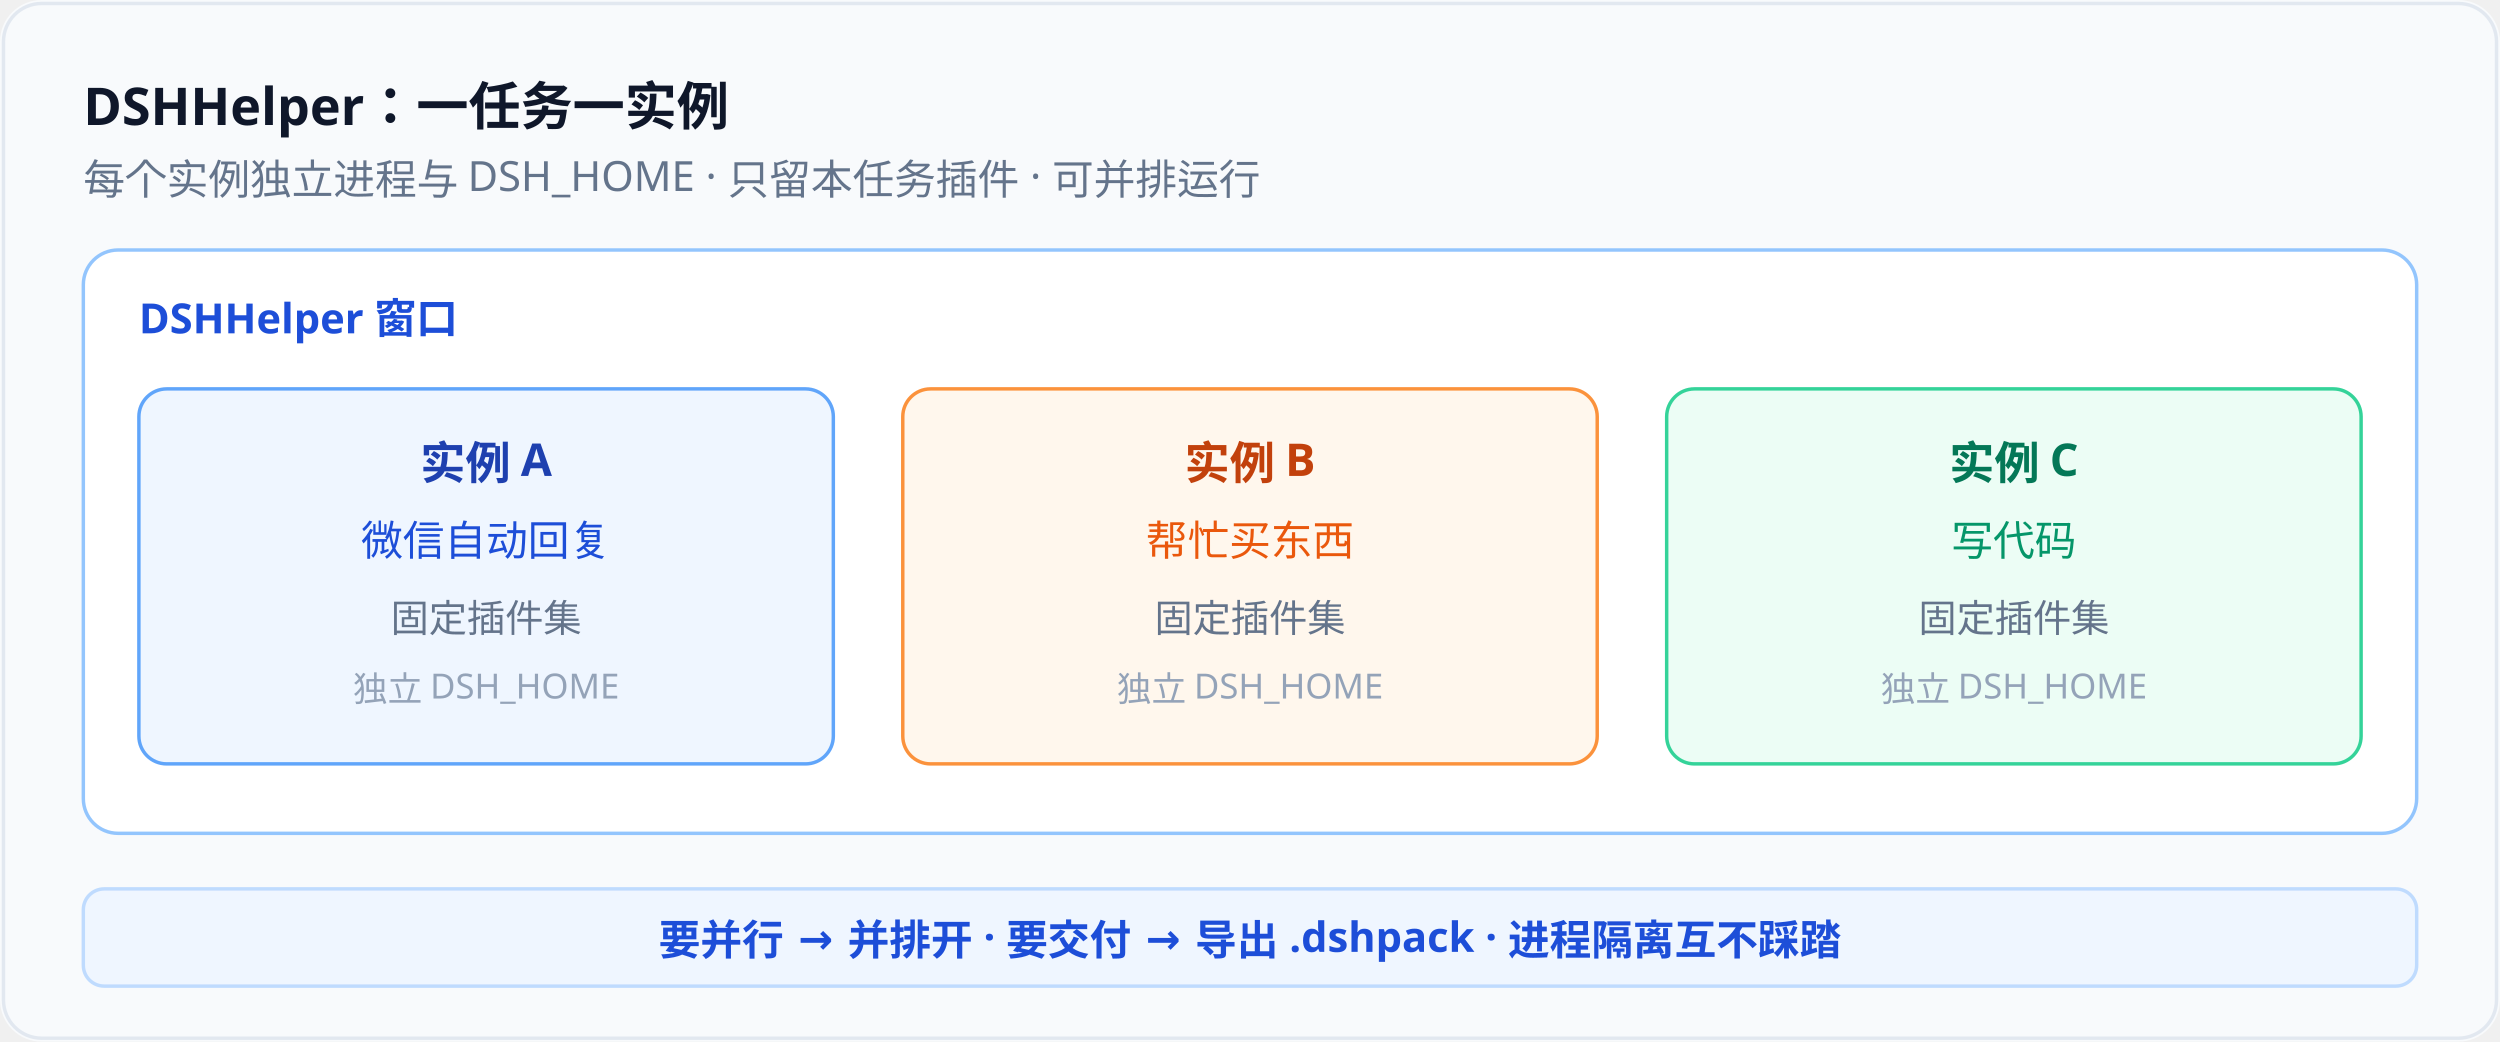
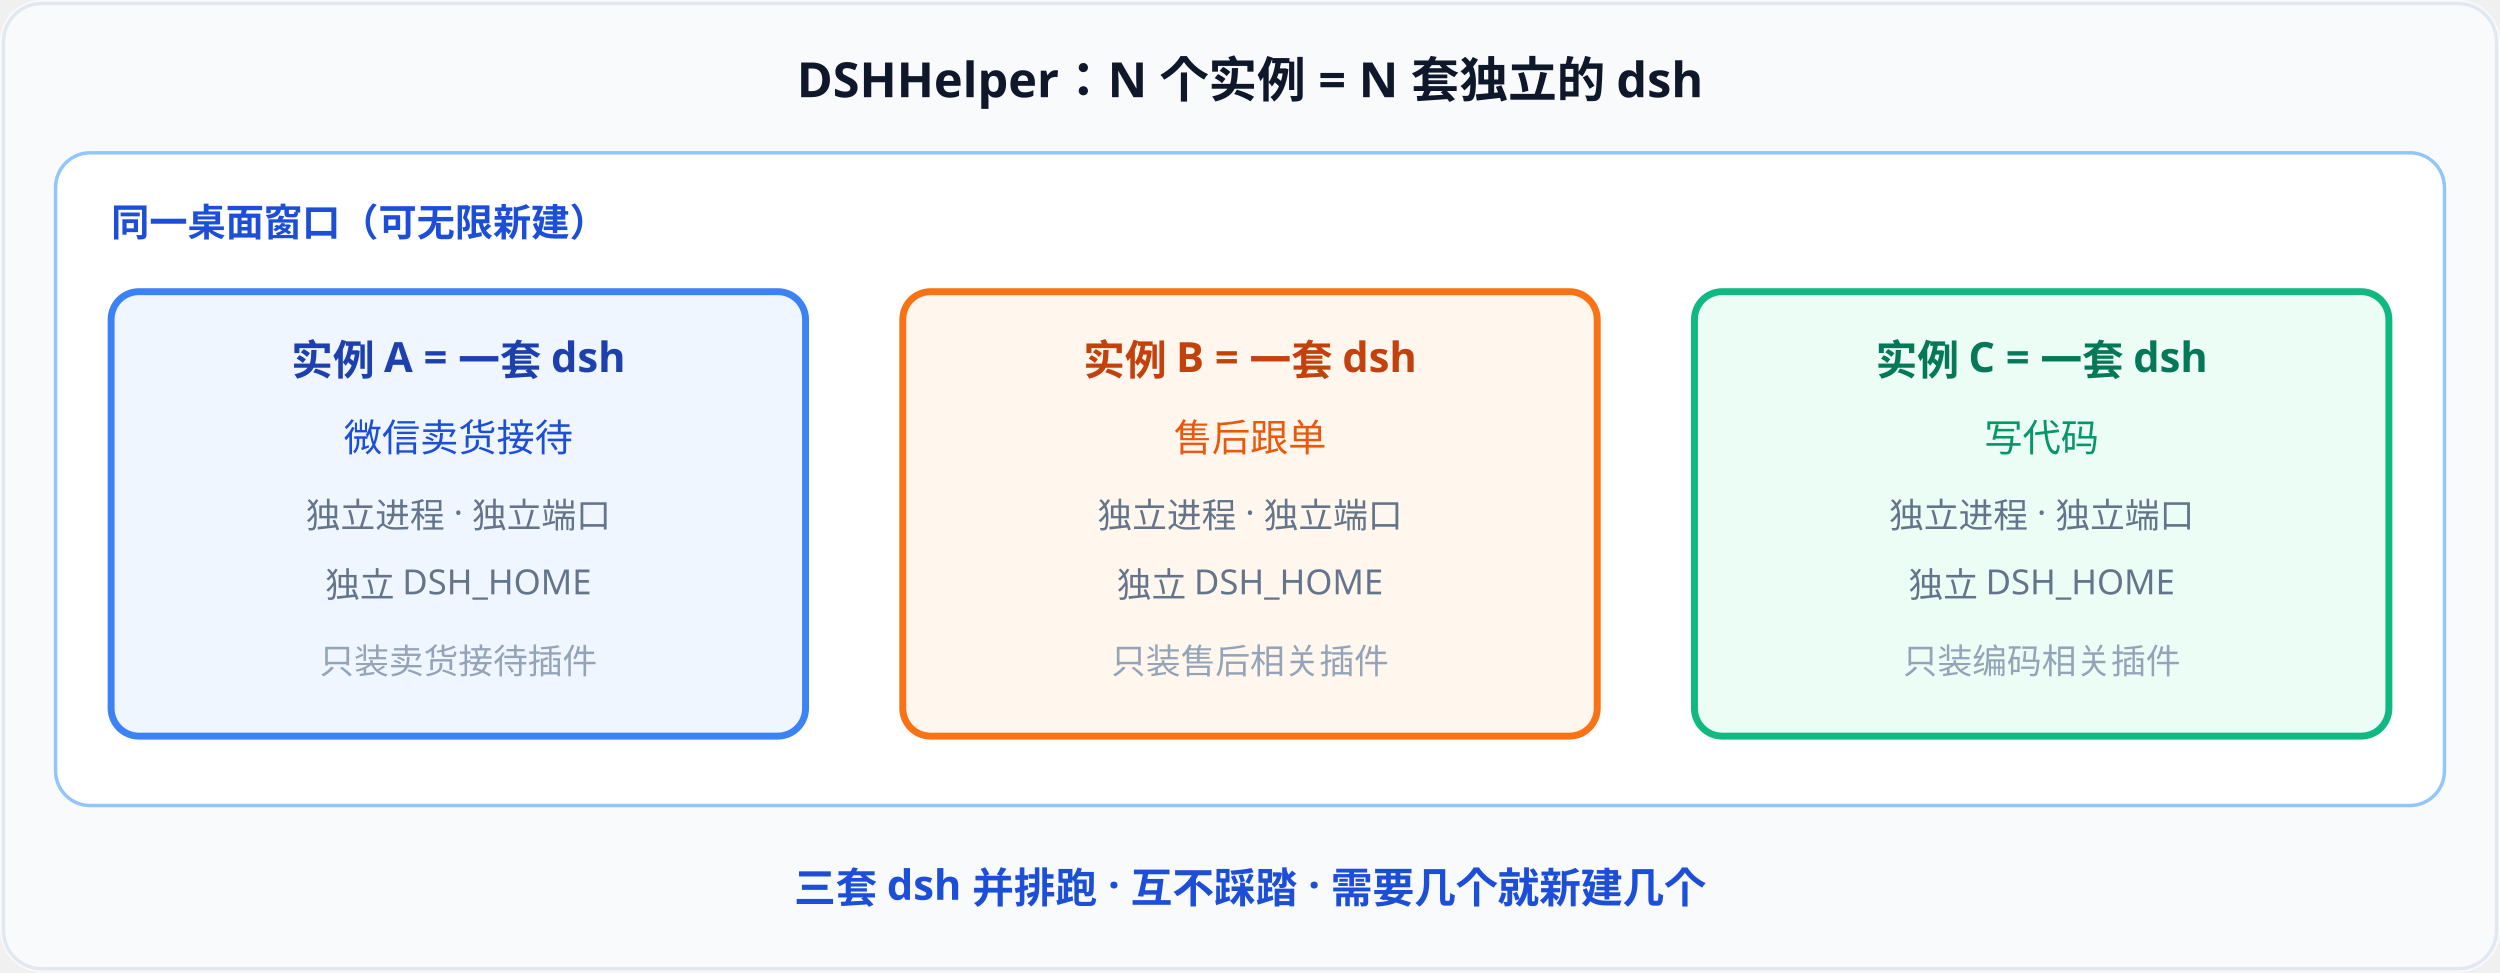
- <svg xmlns="http://www.w3.org/2000/svg" viewBox="0 0 720 300" fill="none">
-   <rect width="720" height="300" rx="12" fill="#f8fafc" />
-   <rect x="1" y="1" width="718" height="298" rx="11" stroke="#e2e8f0" />
-   <text x="24" y="36" font-family="Segoe UI, Microsoft YaHei, sans-serif" font-size="15" font-weight="700" fill="#0f172a">DSHHelper：一任务一实例</text>
-   <text x="24" y="56" font-family="Segoe UI, Microsoft YaHei, sans-serif" font-size="12" fill="#64748b">每个实例独立进程与 DSH_HOME · 只留本任务插件 · 可并排运行</text>
-   <rect x="24" y="72" width="672" height="168" rx="10" fill="#fff" stroke="#93c5fd" />
-   <text x="40" y="96" font-family="Segoe UI, Microsoft YaHei, sans-serif" font-size="12" font-weight="600" fill="#1d4ed8">DSHHelper 窗口</text>
-   <rect x="40" y="112" width="200" height="108" rx="8" fill="#eff6ff" stroke="#60a5fa" />
-   <text x="140" y="138" text-anchor="middle" font-family="Segoe UI, Microsoft YaHei, sans-serif" font-size="13" font-weight="700" fill="#1e40af">实例 A</text>
-   <text x="140" y="160" text-anchor="middle" font-family="Segoe UI, Microsoft YaHei, sans-serif" font-size="12" fill="#1d4ed8">微信自动回复</text>
-   <text x="140" y="182" text-anchor="middle" font-family="Segoe UI, Microsoft YaHei, sans-serif" font-size="11" fill="#64748b">固定插件集</text>
-   <text x="140" y="202" text-anchor="middle" font-family="Segoe UI, Microsoft YaHei, sans-serif" font-size="10" fill="#94a3b8">独立 DSH_HOME</text>
-   <rect x="260" y="112" width="200" height="108" rx="8" fill="#fff7ed" stroke="#fb923c" />
-   <text x="360" y="138" text-anchor="middle" font-family="Segoe UI, Microsoft YaHei, sans-serif" font-size="13" font-weight="700" fill="#c2410c">实例 B</text>
-   <text x="360" y="160" text-anchor="middle" font-family="Segoe UI, Microsoft YaHei, sans-serif" font-size="12" fill="#ea580c">帮忙买东西</text>
-   <text x="360" y="182" text-anchor="middle" font-family="Segoe UI, Microsoft YaHei, sans-serif" font-size="11" fill="#64748b">固定插件集</text>
-   <text x="360" y="202" text-anchor="middle" font-family="Segoe UI, Microsoft YaHei, sans-serif" font-size="10" fill="#94a3b8">独立 DSH_HOME</text>
-   <rect x="480" y="112" width="200" height="108" rx="8" fill="#ecfdf5" stroke="#34d399" />
-   <text x="580" y="138" text-anchor="middle" font-family="Segoe UI, Microsoft YaHei, sans-serif" font-size="13" font-weight="700" fill="#047857">实例 C</text>
-   <text x="580" y="160" text-anchor="middle" font-family="Segoe UI, Microsoft YaHei, sans-serif" font-size="12" fill="#059669">写代码</text>
-   <text x="580" y="182" text-anchor="middle" font-family="Segoe UI, Microsoft YaHei, sans-serif" font-size="11" fill="#64748b">固定插件集</text>
-   <text x="580" y="202" text-anchor="middle" font-family="Segoe UI, Microsoft YaHei, sans-serif" font-size="10" fill="#94a3b8">独立 DSH_HOME</text>
-   <rect x="24" y="256" width="672" height="28" rx="6" fill="#eff6ff" stroke="#bfdbfe" />
-   <text x="360" y="275" text-anchor="middle" font-family="Segoe UI, Microsoft YaHei, sans-serif" font-size="12" font-weight="600" fill="#1d4ed8">要并行 → 并排开 · 要交付 → 导出 .dshpack · 进程隔离互不踩踏</text>
+ <svg xmlns="http://www.w3.org/2000/svg" viewBox="0 0 720 280" fill="none">
+   <rect width="720" height="280" rx="12" fill="#f8fafc" />
+   <rect x="1" y="1" width="718" height="278" rx="11" stroke="#e2e8f0" />
+   <text x="360" y="28" text-anchor="middle" font-family="Segoe UI, Microsoft YaHei, sans-serif" font-size="14" font-weight="700" fill="#0f172a">DSHHelper：N 个实例 = N 套独立的 dsh</text>
+   <rect x="16" y="44" width="688" height="188" rx="10" fill="#fff" stroke="#93c5fd" />
+   <text x="32" y="68" font-family="Segoe UI, Microsoft YaHei, sans-serif" font-size="11" font-weight="600" fill="#1d4ed8">同一桌面窗口（可无限新建）</text>
+   <rect x="32" y="84" width="200" height="128" rx="8" fill="#eff6ff" stroke="#3b82f6" stroke-width="2" />
+   <text x="132" y="108" text-anchor="middle" font-family="Segoe UI, Microsoft YaHei, sans-serif" font-size="12" font-weight="700" fill="#1e40af">实例 A = 一套 dsh</text>
+   <text x="132" y="130" text-anchor="middle" font-family="Segoe UI, Microsoft YaHei, sans-serif" font-size="11" fill="#1d4ed8">微信卖货接待</text>
+   <text x="132" y="152" text-anchor="middle" font-family="Segoe UI, Microsoft YaHei, sans-serif" font-size="10" fill="#64748b">独立进程 · 独立端口</text>
+   <text x="132" y="172" text-anchor="middle" font-family="Segoe UI, Microsoft YaHei, sans-serif" font-size="10" fill="#64748b">独立 DSH_HOME</text>
+   <text x="132" y="194" text-anchor="middle" font-family="Segoe UI, Microsoft YaHei, sans-serif" font-size="10" fill="#94a3b8">只装卖货接待插件</text>
+   <rect x="260" y="84" width="200" height="128" rx="8" fill="#fff7ed" stroke="#f97316" stroke-width="2" />
+   <text x="360" y="108" text-anchor="middle" font-family="Segoe UI, Microsoft YaHei, sans-serif" font-size="12" font-weight="700" fill="#c2410c">实例 B = 一套 dsh</text>
+   <text x="360" y="130" text-anchor="middle" font-family="Segoe UI, Microsoft YaHei, sans-serif" font-size="11" fill="#ea580c">售后跟单</text>
+   <text x="360" y="152" text-anchor="middle" font-family="Segoe UI, Microsoft YaHei, sans-serif" font-size="10" fill="#64748b">独立进程 · 独立端口</text>
+   <text x="360" y="172" text-anchor="middle" font-family="Segoe UI, Microsoft YaHei, sans-serif" font-size="10" fill="#64748b">独立 DSH_HOME</text>
+   <text x="360" y="194" text-anchor="middle" font-family="Segoe UI, Microsoft YaHei, sans-serif" font-size="10" fill="#94a3b8">只装售后相关插件</text>
+   <rect x="488" y="84" width="200" height="128" rx="8" fill="#ecfdf5" stroke="#10b981" stroke-width="2" />
+   <text x="588" y="108" text-anchor="middle" font-family="Segoe UI, Microsoft YaHei, sans-serif" font-size="12" font-weight="700" fill="#047857">实例 C = 一套 dsh</text>
+   <text x="588" y="130" text-anchor="middle" font-family="Segoe UI, Microsoft YaHei, sans-serif" font-size="11" fill="#059669">写代码</text>
+   <text x="588" y="152" text-anchor="middle" font-family="Segoe UI, Microsoft YaHei, sans-serif" font-size="10" fill="#64748b">独立进程 · 独立端口</text>
+   <text x="588" y="172" text-anchor="middle" font-family="Segoe UI, Microsoft YaHei, sans-serif" font-size="10" fill="#64748b">独立 DSH_HOME</text>
+   <text x="588" y="194" text-anchor="middle" font-family="Segoe UI, Microsoft YaHei, sans-serif" font-size="10" fill="#94a3b8">只装编码相关插件</text>
+   <text x="360" y="260" text-anchor="middle" font-family="Segoe UI, Microsoft YaHei, sans-serif" font-size="12" font-weight="600" fill="#1d4ed8">三套 dsh 并排跑 · 互不踩踏 · 需要几个就新建几个</text>
</svg>
